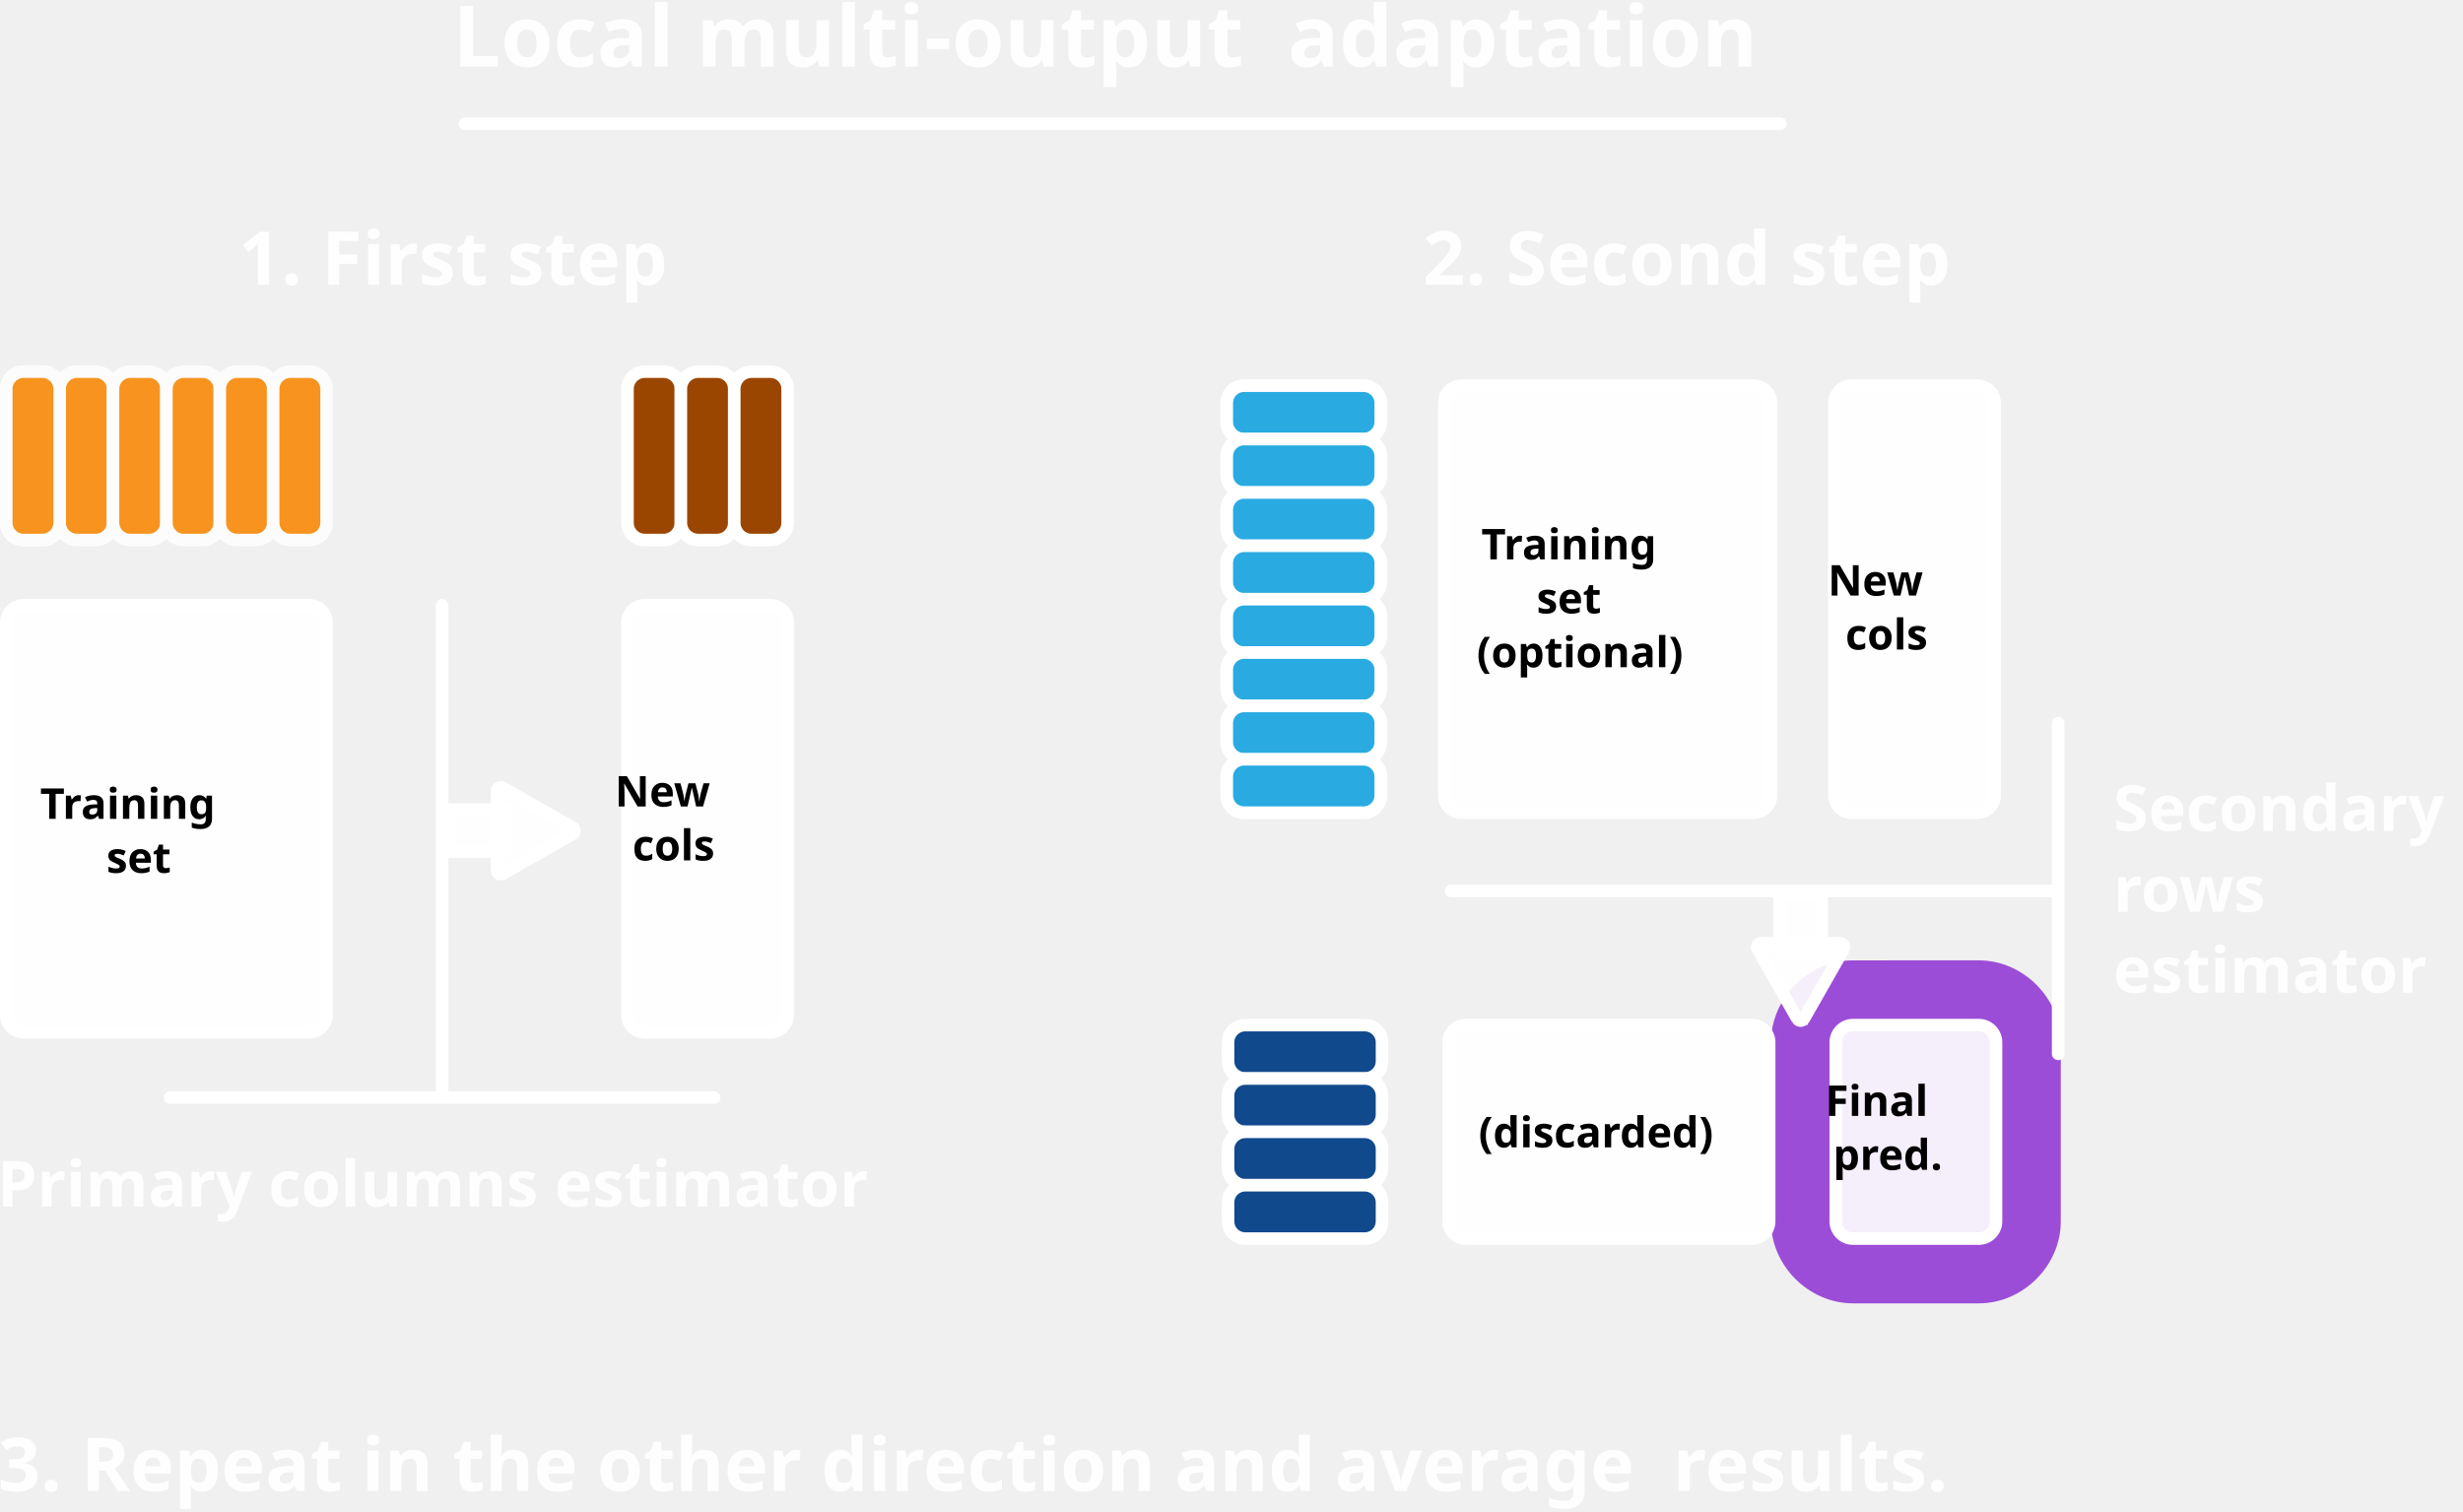
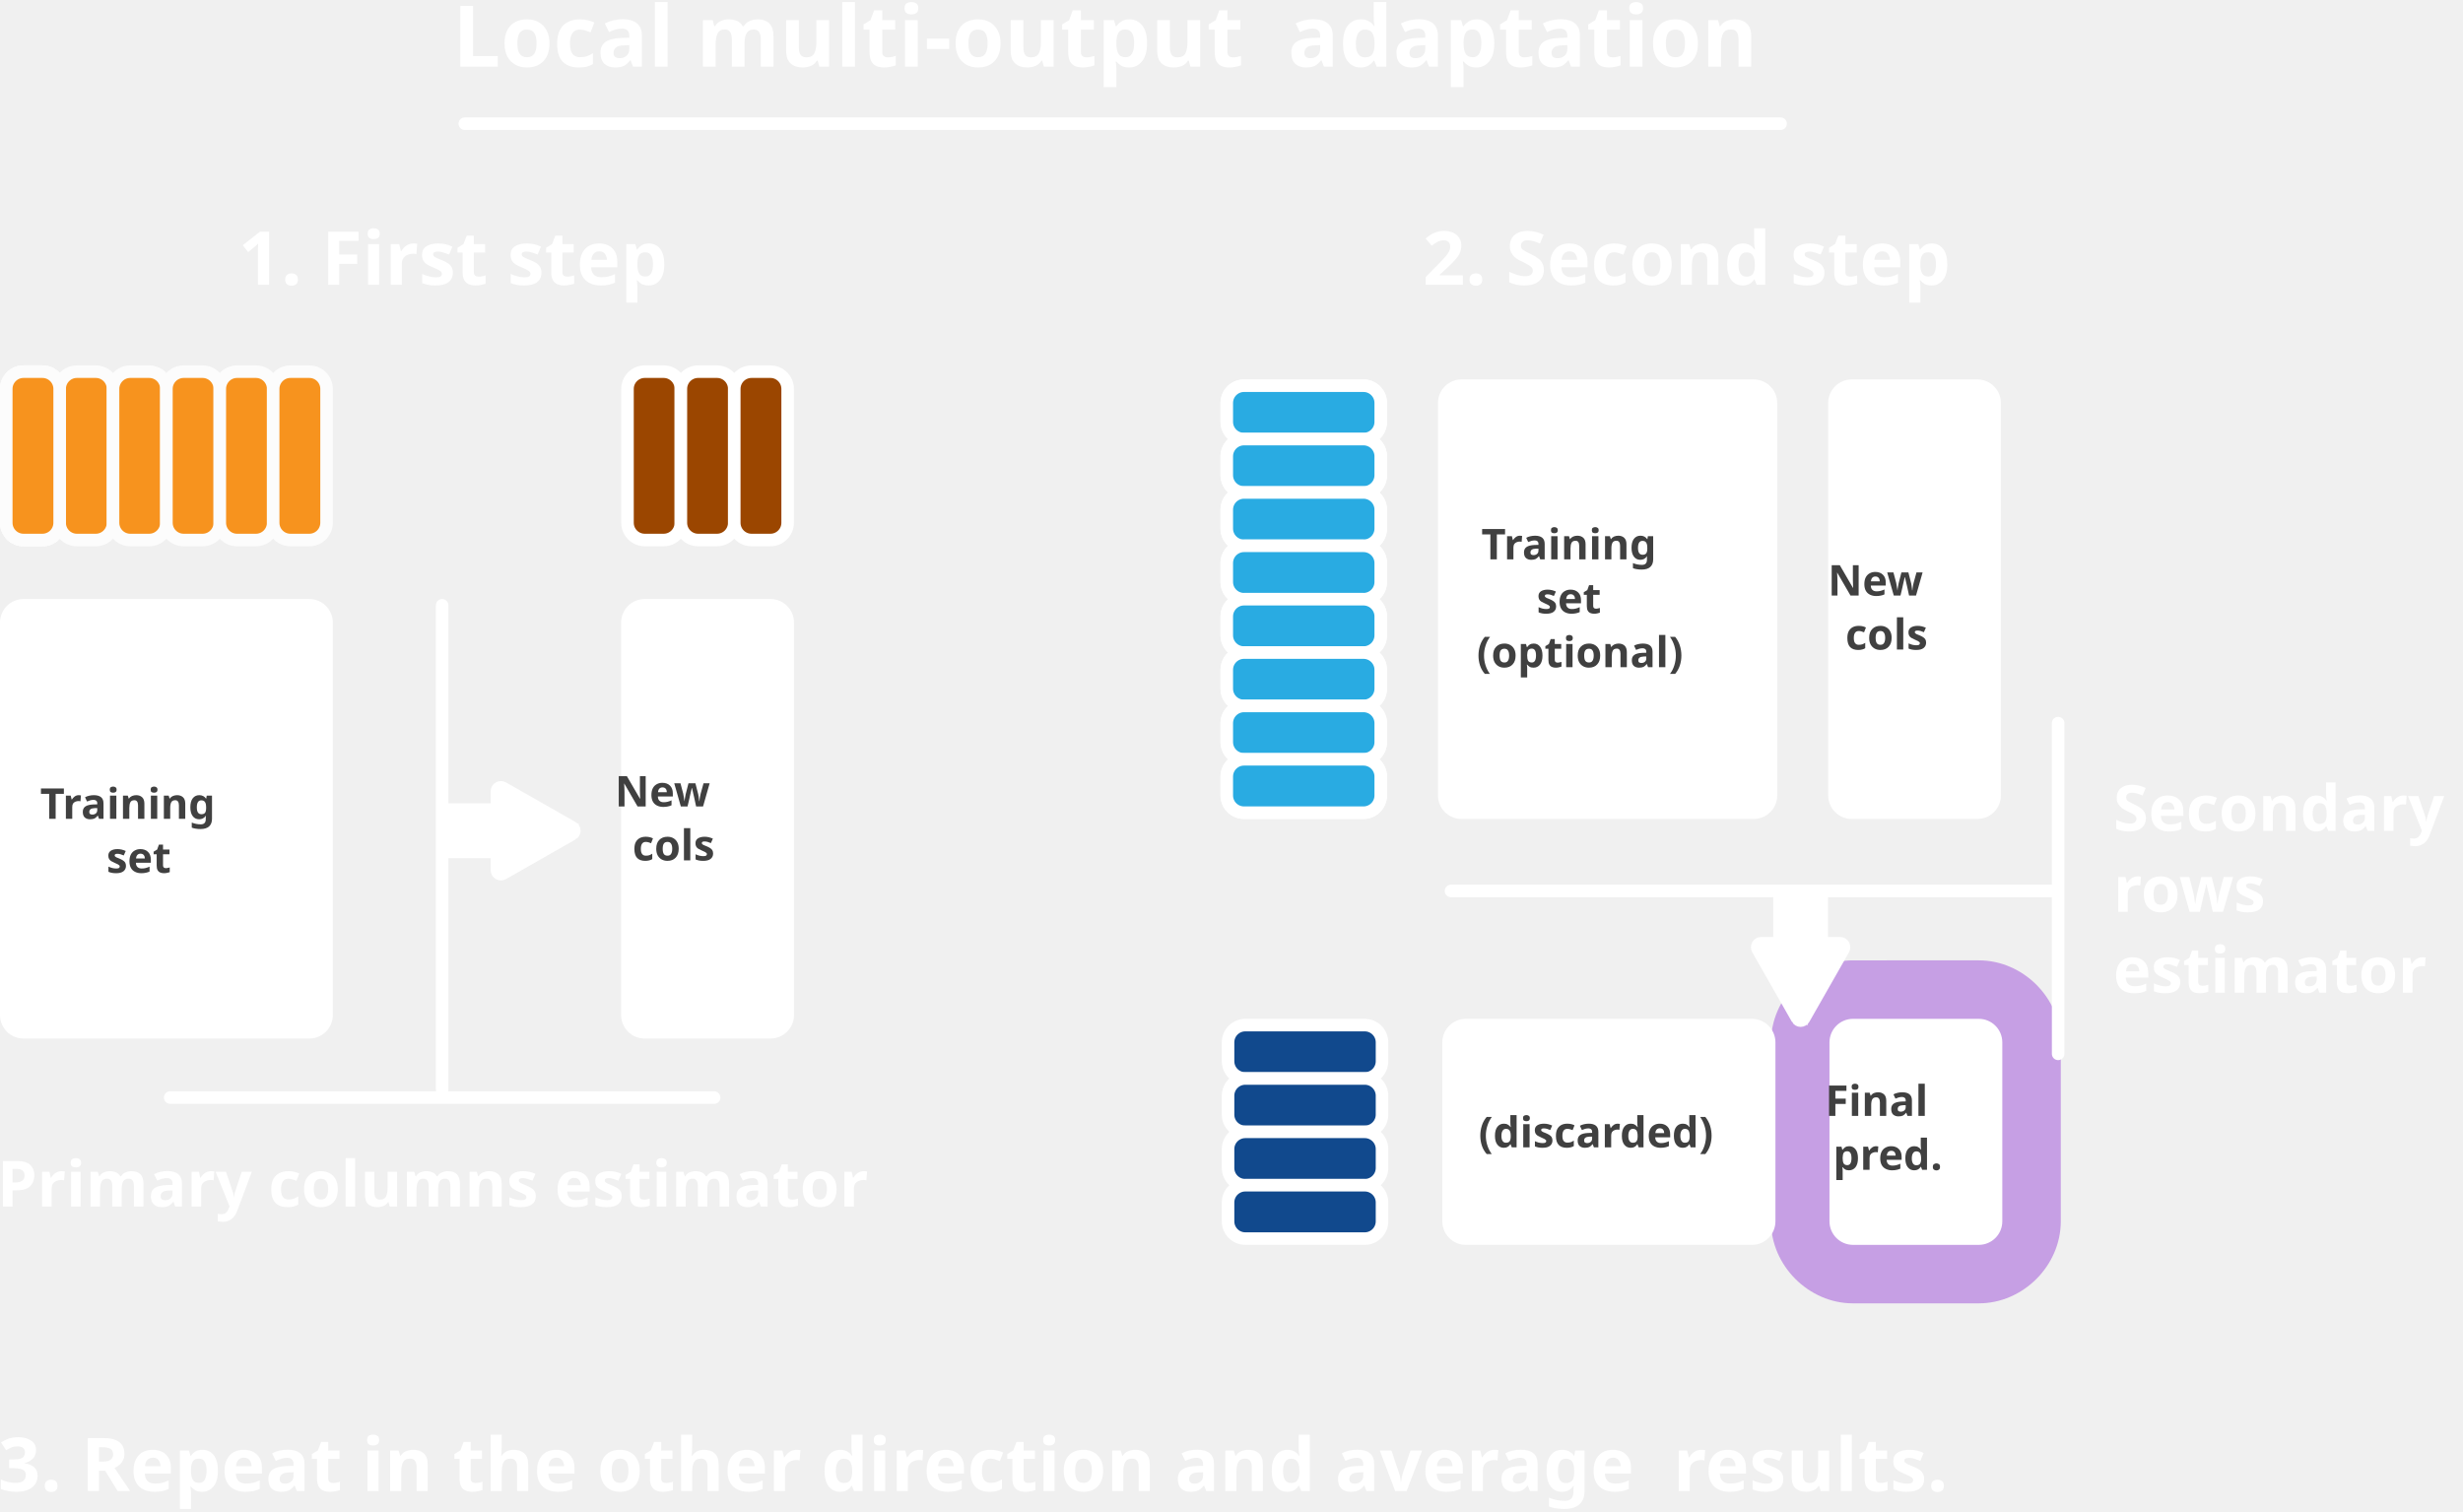
<svg xmlns="http://www.w3.org/2000/svg" xmlns:xlink="http://www.w3.org/1999/xlink" width="327.136mm" height="200.78mm" viewBox="0 0 327.136 200.78" version="1.1" id="svg316">
  <defs id="defs313">
+     <linearGradient id="linearGradient212794" gradientTransform="matrix(0.2441906,0,0,0.3693377,-2122.396,-876.4828)">
+       <stop style="stop-color:#404040;stop-opacity:1;" offset="0" id="stop212792" />
+     </linearGradient>
    <linearGradient id="linearGradient21316" gradientTransform="matrix(0.8408877,0,0,0.8408877,87.69227,-30.56254)">
      <stop style="stop-color:#9c4dd7;stop-opacity:1;" offset="0" id="stop21314" />
    </linearGradient>
-     <linearGradient id="linearGradient16001" gradientTransform="matrix(0.2645833,0,0,0.2645833,-672.4882,-1395.713)">
+     <linearGradient id="linearGradient16001" gradientTransform="matrix(1.4193343e-5,0,0,1.4193343e-5,1628.567,-1718.257)">
      <stop style="stop-color:#000203;stop-opacity:1;" offset="0" id="stop15999" />
    </linearGradient>
-     <linearGradient id="linearGradient3021" gradientTransform="matrix(1.833282,0,0,1,-12807.377,-8206.941)">
+     <linearGradient id="linearGradient3021" gradientTransform="matrix(1.833282,0,0,1,-12683.017,-8799.793)">
      <stop style="stop-color:#9b4600;stop-opacity:1;" offset="0" id="stop3019" />
    </linearGradient>
-     <linearGradient id="linearGradient3015" gradientTransform="translate(18159.481,-660.3327)">
+     <linearGradient id="linearGradient3015" gradientTransform="matrix(0.5908935,0,0,0.5910974,10009.501,1003.753)">
      <stop style="stop-color:#11498d;stop-opacity:1;" offset="0" id="stop3013" />
    </linearGradient>
-     <linearGradient id="linearGradient1617" gradientTransform="matrix(0,-0.00729948,0.02380688,0,4774.758,-1458.172)">
-       <stop style="stop-color:#ffffff;stop-opacity:0.9;" offset="0" id="stop1615" />
+     <linearGradient id="linearGradient1617" gradientTransform="matrix(0,-1.4437288e-4,3.6755416e-7,0,581.9927,90.18067)">
+       <stop style="stop-color:#ffffff;stop-opacity:1;" offset="0" id="stop1615" />
    </linearGradient>
-     <linearGradient id="linearGradient1356" gradientTransform="matrix(0.5312656,0,0,0.5130028,4548.925,1383.328)">
-       <stop style="stop-color:#848687;stop-opacity:1;" offset="0" id="stop1354" />
+     <linearGradient id="linearGradient1356" gradientTransform="matrix(2.3811189e-5,0,0,0.0519032,-53.51042,1015.499)">
+       <stop style="stop-color:#7e8081;stop-opacity:1;" offset="0" id="stop1354" />
    </linearGradient>
-     <linearGradient id="linearGradient1180" gradientTransform="translate(13.15613,-18.98831)">
+     <linearGradient id="linearGradient1180" gradientTransform="matrix(0.7688286,0,0,0.7686967,403.4859,729.2734)">
      <stop style="stop-color:#f7931e;stop-opacity:1;" offset="0" id="stop1178" />
    </linearGradient>
-     <linearGradient id="linearGradient932" gradientTransform="translate(53.30974,469.3827)">
+     <linearGradient id="linearGradient932" gradientTransform="matrix(1.558261e-4,0,0,1.5590635e-4,-870.4215,599.5701)">
      <stop style="stop-color:#29abe2;stop-opacity:1;" offset="0" id="stop930" />
    </linearGradient>
    <linearGradient xlink:href="#linearGradient1180" id="linearGradient161202" gradientUnits="userSpaceOnUse" gradientTransform="matrix(0.658021,0,0,1,-216.4547,-597.9555)" />
    <linearGradient xlink:href="#linearGradient1180" id="linearGradient161204" gradientUnits="userSpaceOnUse" gradientTransform="matrix(0.658021,0,0,1,-216.4547,-597.9555)" />
    <linearGradient xlink:href="#linearGradient1180" id="linearGradient161255" gradientUnits="userSpaceOnUse" gradientTransform="matrix(0.658021,0,0,1,-216.4547,-597.9555)" />
    <linearGradient xlink:href="#linearGradient1180" id="linearGradient161259" gradientUnits="userSpaceOnUse" gradientTransform="matrix(0.658021,0,0,1,-216.4547,-605.0457)" />
    <linearGradient xlink:href="#linearGradient1180" id="linearGradient161263" gradientUnits="userSpaceOnUse" gradientTransform="matrix(0.658021,0,0,1,-216.4547,-612.1359)" />
    <linearGradient xlink:href="#linearGradient1180" id="linearGradient161267" gradientUnits="userSpaceOnUse" gradientTransform="matrix(0.658021,0,0,1,-216.4547,-619.2261)" />
    <linearGradient xlink:href="#linearGradient1180" id="linearGradient161271" gradientUnits="userSpaceOnUse" gradientTransform="matrix(0.658021,0,0,1,-216.4547,-626.3164)" />
    <linearGradient xlink:href="#linearGradient1180" id="linearGradient161275" gradientUnits="userSpaceOnUse" gradientTransform="matrix(0.658021,0,0,1,-216.4547,-633.4066)" />
  </defs>
  <g id="layer1" transform="translate(-658.7134,259.7353)">
-     <path id="path161014" style="font-variation-settings:normal;fill:url(#linearGradient21316);fill-opacity:1;stroke:none;stroke-width:1.665;stroke-linecap:butt;stroke-linejoin:miter;stroke-miterlimit:10;stroke-dasharray:none;stroke-dashoffset:0;stroke-opacity:1;paint-order:markers fill stroke;stop-color:#000000" d="m 200.744,-65.357 c -5.891,0 -10.893,5.012 -10.893,10.895 V -30.688 c 0,5.882 5.002,10.895 10.893,10.895 h 16.705 c 5.891,0 10.893,-5.012 10.893,-10.895 v -23.775 c 0,-5.882 -5.002,-10.895 -10.893,-10.895 z" transform="translate(704.0859,-66.79951)" />
+     <path id="path161014" style="font-variation-settings:normal;opacity:0.5;fill:url(#linearGradient21316);fill-opacity:1;stroke:none;stroke-width:1.665;stroke-linecap:butt;stroke-linejoin:miter;stroke-miterlimit:10;stroke-dasharray:none;stroke-dashoffset:0;stroke-opacity:1;paint-order:markers fill stroke;stop-color:#000000" d="m 200.744,-65.357 c -5.891,0 -10.893,5.012 -10.893,10.895 V -30.688 c 0,5.882 5.002,10.895 10.893,10.895 h 16.705 c 5.891,0 10.893,-5.012 10.893,-10.895 v -23.775 c 0,-5.882 -5.002,-10.895 -10.893,-10.895 z" transform="translate(704.0859,-66.79951)" />
    <rect style="font-variation-settings:normal;vector-effect:none;fill:url(#linearGradient161204);fill-opacity:1;stroke:#fcfcfc;stroke-width:1.665;stroke-linecap:butt;stroke-linejoin:miter;stroke-miterlimit:10;stroke-dasharray:none;stroke-dashoffset:0;stroke-opacity:1;-inkscape-stroke:none;paint-order:markers fill stroke;image-rendering:auto;stop-color:#000000" id="rect161016" width="22.363" height="7.09" x="-210.361" y="-666.636" ry="2.292" transform="rotate(90)" class="rect" rx="2.292" />
    <rect style="font-variation-settings:normal;fill:url(#linearGradient1617);fill-opacity:1;stroke:#ffffff;stroke-width:1.665;stroke-linecap:butt;stroke-linejoin:miter;stroke-miterlimit:10;stroke-dasharray:none;stroke-dashoffset:0;stroke-opacity:1;paint-order:markers fill stroke;stop-color:#000000" id="rect161018" width="42.541" height="56.722" x="659.546" y="-179.324" ry="2.292" rx="2.292" />
    <rect style="font-variation-settings:normal;vector-effect:none;fill:url(#linearGradient161255);fill-opacity:1;stroke:#fcfcfc;stroke-width:1.665;stroke-linecap:butt;stroke-linejoin:miter;stroke-miterlimit:10;stroke-dasharray:none;stroke-dashoffset:0;stroke-opacity:1;-inkscape-stroke:none;paint-order:markers fill stroke;image-rendering:auto;stop-color:#000000" id="use161020" width="22.363" height="7.09" x="-210.361" y="-666.636" ry="2.292" transform="rotate(90)" class="rect" rx="2.292" />
    <rect style="font-variation-settings:normal;vector-effect:none;fill:url(#linearGradient161259);fill-opacity:1;stroke:#fcfcfc;stroke-width:1.665;stroke-linecap:butt;stroke-linejoin:miter;stroke-miterlimit:10;stroke-dasharray:none;stroke-dashoffset:0;stroke-opacity:1;-inkscape-stroke:none;paint-order:markers fill stroke;image-rendering:auto;stop-color:#000000" id="use161022" width="22.363" height="7.09" x="-210.361" y="-673.726" ry="2.292" transform="rotate(90)" class="rect" rx="2.292" />
    <rect style="font-variation-settings:normal;vector-effect:none;fill:url(#linearGradient161263);fill-opacity:1;stroke:#fcfcfc;stroke-width:1.665;stroke-linecap:butt;stroke-linejoin:miter;stroke-miterlimit:10;stroke-dasharray:none;stroke-dashoffset:0;stroke-opacity:1;-inkscape-stroke:none;paint-order:markers fill stroke;image-rendering:auto;stop-color:#000000" id="use161024" width="22.363" height="7.09" x="-210.361" y="-680.817" ry="2.292" transform="rotate(90)" class="rect" rx="2.292" />
    <rect style="font-variation-settings:normal;vector-effect:none;fill:url(#linearGradient161267);fill-opacity:1;stroke:#fcfcfc;stroke-width:1.665;stroke-linecap:butt;stroke-linejoin:miter;stroke-miterlimit:10;stroke-dasharray:none;stroke-dashoffset:0;stroke-opacity:1;-inkscape-stroke:none;paint-order:markers fill stroke;image-rendering:auto;stop-color:#000000" id="use161026" width="22.363" height="7.09" x="-210.361" y="-687.907" ry="2.292" transform="rotate(90)" class="rect" rx="2.292" />
    <rect style="font-variation-settings:normal;vector-effect:none;fill:url(#linearGradient161271);fill-opacity:1;stroke:#fcfcfc;stroke-width:1.665;stroke-linecap:butt;stroke-linejoin:miter;stroke-miterlimit:10;stroke-dasharray:none;stroke-dashoffset:0;stroke-opacity:1;-inkscape-stroke:none;paint-order:markers fill stroke;image-rendering:auto;stop-color:#000000" id="use161028" width="22.363" height="7.09" x="-210.361" y="-694.997" ry="2.292" transform="rotate(90)" class="rect" rx="2.292" />
    <rect style="font-variation-settings:normal;vector-effect:none;fill:url(#linearGradient161275);fill-opacity:1;stroke:#fcfcfc;stroke-width:1.665;stroke-linecap:butt;stroke-linejoin:miter;stroke-miterlimit:10;stroke-dasharray:none;stroke-dashoffset:0;stroke-opacity:1;-inkscape-stroke:none;paint-order:markers fill stroke;image-rendering:auto;stop-color:#000000" id="use161030" width="22.363" height="7.09" x="-210.361" y="-702.087" ry="2.292" transform="rotate(90)" class="rect" rx="2.292" />
    <rect style="font-variation-settings:normal;vector-effect:none;fill:url(#linearGradient161202);fill-opacity:1;stroke:#fcfcfc;stroke-width:1.665;stroke-linecap:butt;stroke-linejoin:miter;stroke-miterlimit:10;stroke-dasharray:none;stroke-dashoffset:0;stroke-opacity:1;-inkscape-stroke:none;paint-order:markers fill stroke;image-rendering:auto;stop-color:#000000" id="rect161032" width="22.363" height="7.09" x="-210.361" y="-666.636" ry="2.292" transform="rotate(90)" class="rect" rx="2.292" />
    <rect style="font-variation-settings:normal;fill:url(#linearGradient3015);fill-opacity:1;stroke:#ffffff;stroke-width:1.665;stroke-linecap:butt;stroke-linejoin:miter;stroke-miterlimit:10;stroke-dasharray:none;stroke-dashoffset:0;stroke-opacity:1;paint-order:markers fill stroke;stop-color:#000000" id="rect161046" width="20.448" height="7.09" x="821.824" y="-123.555" ry="2.292" rx="2.292" />
    <rect style="font-variation-settings:normal;fill:url(#linearGradient3015);fill-opacity:1;stroke:#ffffff;stroke-width:1.665;stroke-linecap:butt;stroke-linejoin:miter;stroke-miterlimit:10;stroke-dasharray:none;stroke-dashoffset:0;stroke-opacity:1;paint-order:markers fill stroke;stop-color:#000000" id="rect161048" width="20.448" height="7.09" x="821.824" y="-116.465" ry="2.292" rx="2.292" />
    <rect style="font-variation-settings:normal;fill:url(#linearGradient3015);fill-opacity:1;stroke:#ffffff;stroke-width:1.665;stroke-linecap:butt;stroke-linejoin:miter;stroke-miterlimit:10;stroke-dasharray:none;stroke-dashoffset:0;stroke-opacity:1;paint-order:markers fill stroke;stop-color:#000000" id="rect161050" width="20.448" height="7.09" x="821.824" y="-109.375" ry="2.292" rx="2.292" />
    <rect style="font-variation-settings:normal;vector-effect:none;fill:url(#linearGradient3021);fill-opacity:1;stroke:#ffffff;stroke-width:1.665;stroke-linecap:butt;stroke-linejoin:miter;stroke-miterlimit:10;stroke-dasharray:none;stroke-dashoffset:0;stroke-opacity:1;-inkscape-stroke:none;paint-order:markers fill stroke;image-rendering:auto;stop-color:#000000" id="rect161052" width="22.363" height="7.09" x="-210.361" y="-749.148" ry="2.292" transform="rotate(90)" class="rect" rx="2.292" />
    <rect style="font-variation-settings:normal;vector-effect:none;fill:url(#linearGradient3021);fill-opacity:1;stroke:#ffffff;stroke-width:1.665;stroke-linecap:butt;stroke-linejoin:miter;stroke-miterlimit:10;stroke-dasharray:none;stroke-dashoffset:0;stroke-opacity:1;-inkscape-stroke:none;paint-order:markers fill stroke;image-rendering:auto;stop-color:#000000" id="rect161054" width="22.363" height="7.09" x="-210.361" y="-756.238" ry="2.292" transform="rotate(90)" class="rect" rx="2.292" />
    <rect style="font-variation-settings:normal;vector-effect:none;fill:url(#linearGradient3021);fill-opacity:1;stroke:#ffffff;stroke-width:1.665;stroke-linecap:butt;stroke-linejoin:miter;stroke-miterlimit:10;stroke-dasharray:none;stroke-dashoffset:0;stroke-opacity:1;-inkscape-stroke:none;paint-order:markers fill stroke;image-rendering:auto;stop-color:#000000" id="rect161056" width="22.363" height="7.09" x="-210.361" y="-763.328" ry="2.292" transform="rotate(90)" class="rect" rx="2.292" />
    <rect style="font-variation-settings:normal;fill:url(#linearGradient1617);fill-opacity:1;stroke:#ffffff;stroke-width:1.665;stroke-linecap:butt;stroke-linejoin:miter;stroke-miterlimit:10;stroke-dasharray:none;stroke-dashoffset:0;stroke-opacity:1;paint-order:markers fill stroke;stop-color:#000000" id="rect161058" width="21.293" height="56.722" x="742.046" y="-179.324" ry="2.292" rx="2.292" />
    <rect style="font-variation-settings:normal;fill:url(#linearGradient1617);fill-opacity:1;stroke:#ffffff;stroke-width:1.665;stroke-linecap:butt;stroke-linejoin:miter;stroke-miterlimit:10;stroke-dasharray:none;stroke-dashoffset:0;stroke-opacity:1;paint-order:markers fill stroke;stop-color:#000000" id="rect161060" width="42.577" height="28.361" x="851.117" y="-123.555" ry="2.292" rx="2.292" />
    <rect style="font-variation-settings:normal;fill:url(#linearGradient1617);fill-opacity:1;stroke:#ffffff;stroke-width:1.665;stroke-linecap:butt;stroke-linejoin:miter;stroke-miterlimit:10;stroke-dasharray:none;stroke-dashoffset:0;stroke-opacity:1;paint-order:markers fill stroke;stop-color:#000000" id="rect161062" width="21.289" height="28.361" x="902.538" y="-123.555" ry="2.292" rx="2.292" />
    <rect style="font-variation-settings:normal;fill:url(#linearGradient3015);fill-opacity:1;stroke:#ffffff;stroke-width:1.665;stroke-linecap:butt;stroke-linejoin:miter;stroke-miterlimit:10;stroke-dasharray:none;stroke-dashoffset:0;stroke-opacity:1;paint-order:markers fill stroke;stop-color:#000000" id="rect161064" width="20.448" height="7.09" x="821.824" y="-102.285" ry="2.292" rx="2.292" />
    <path style="font-variation-settings:normal;opacity:1;vector-effect:none;fill:url(#linearGradient1617);fill-opacity:1;stroke:#ffffff;stroke-width:1.665;stroke-linecap:round;stroke-linejoin:miter;stroke-miterlimit:10;stroke-dasharray:none;stroke-dashoffset:0;stroke-opacity:1;-inkscape-stroke:none;paint-order:markers fill stroke;stop-color:#000000;stop-opacity:1" d="m 717.44,-179.324 3e-5,64.356" id="path161066" />
    <text xml:space="preserve" style="font-style:normal;font-weight:normal;font-size:8.467px;line-height:1.25;font-family:sans-serif;fill:url(#linearGradient1617);fill-opacity:1;stroke:none;stroke-width:0.265" x="658.334" y="-99.449" id="text161070">
      <tspan id="tspan161068" style="font-style:normal;font-variant:normal;font-weight:600;font-stretch:normal;font-size:8.467px;font-family:Poppins;-inkscape-font-specification:'Poppins Semi-Bold';fill:url(#linearGradient1617);stroke-width:0.265" x="658.334" y="-99.449">Primary columns estimator</tspan>
    </text>
    <path style="font-variation-settings:normal;opacity:1;vector-effect:none;fill:url(#linearGradient1617);fill-opacity:1;stroke:#ffffff;stroke-width:1.665;stroke-linecap:round;stroke-linejoin:miter;stroke-miterlimit:10;stroke-dasharray:none;stroke-dashoffset:0;stroke-opacity:1;-inkscape-stroke:none;paint-order:markers fill stroke;stop-color:#000000;stop-opacity:1" d="m 931.243,-141.378 -79.809,3e-5" id="path161072" />
    <g id="g161078" transform="matrix(0,0.6781064,-0.6694861,0,794.9146,-388.249)" style="fill:url(#linearGradient1617);stroke:#ffffff;stroke-width:1.484;stroke-opacity:1">
      <rect style="font-variation-settings:normal;opacity:1;vector-effect:none;fill:url(#linearGradient1617);fill-opacity:1;stroke:#ffffff;stroke-width:2.471;stroke-linecap:butt;stroke-linejoin:miter;stroke-miterlimit:10;stroke-dasharray:none;stroke-dashoffset:0;stroke-opacity:1;-inkscape-stroke:none;paint-order:markers fill stroke;stop-color:#000000;stop-opacity:1" id="rect161074" width="11.447" height="8.4" x="364.812" y="-157.987" rx="0" ry="0" />
      <path style="font-variation-settings:normal;opacity:1;vector-effect:none;fill:url(#linearGradient1617);fill-opacity:1;stroke:#ffffff;stroke-width:2.471;stroke-linecap:butt;stroke-linejoin:miter;stroke-miterlimit:10;stroke-dasharray:none;stroke-dashoffset:0;stroke-opacity:1;-inkscape-stroke:none;paint-order:markers fill stroke;stop-color:#000000;stop-opacity:1" id="path161076" d="m 388.22,-172.25 -5.66,3.268 -7.952,4.591 a 0.764,0.764 30 0 1 -1.146,-0.661 l 0,-6.536 v -9.182 a 0.764,0.764 150 0 1 1.146,-0.661 l 5.66,3.268 7.952,4.591 a 0.764,0.764 90 0 1 0,1.323 z" transform="translate(0.858851,19.12393)" />
    </g>
    <rect style="font-variation-settings:normal;fill:url(#linearGradient1617);fill-opacity:1;stroke:#ffffff;stroke-width:1.665;stroke-linecap:butt;stroke-linejoin:miter;stroke-miterlimit:10;stroke-dasharray:none;stroke-dashoffset:0;stroke-opacity:1;paint-order:markers fill stroke;stop-color:#000000" id="rect161080" width="43.392" height="56.722" x="850.539" y="-208.496" ry="2.292" rx="2.292" />
    <rect style="font-variation-settings:normal;fill:url(#linearGradient1617);fill-opacity:1;stroke:#ffffff;stroke-width:1.665;stroke-linecap:butt;stroke-linejoin:miter;stroke-miterlimit:10;stroke-dasharray:none;stroke-dashoffset:0;stroke-opacity:1;paint-order:markers fill stroke;stop-color:#000000" id="rect161082" width="21.271" height="56.722" x="902.368" y="-208.496" ry="2.292" rx="2.292" />
    <rect style="font-variation-settings:normal;fill:#29abe2;fill-opacity:1;stroke:#ffffff;stroke-width:1.665;stroke-linecap:butt;stroke-linejoin:miter;stroke-miterlimit:10;stroke-dasharray:none;stroke-dashoffset:0;stroke-opacity:1;paint-order:markers fill stroke;stop-color:#000000" id="rect161084" width="20.448" height="7.09" x="821.654" y="-208.495" ry="2.292" rx="2.292" />
    <rect style="font-variation-settings:normal;fill:#29abe2;fill-opacity:1;stroke:#ffffff;stroke-width:1.665;stroke-linecap:butt;stroke-linejoin:miter;stroke-miterlimit:10;stroke-dasharray:none;stroke-dashoffset:0;stroke-opacity:1;paint-order:markers fill stroke;stop-color:#000000" id="use161086" width="20.448" height="7.09" x="821.654" y="-201.405" ry="2.292" rx="2.292" />
    <rect style="font-variation-settings:normal;fill:#29abe2;fill-opacity:1;stroke:#ffffff;stroke-width:1.665;stroke-linecap:butt;stroke-linejoin:miter;stroke-miterlimit:10;stroke-dasharray:none;stroke-dashoffset:0;stroke-opacity:1;paint-order:markers fill stroke;stop-color:#000000" id="use161088" width="20.448" height="7.09" x="821.654" y="-194.315" ry="2.292" rx="2.292" />
    <rect style="font-variation-settings:normal;fill:#29abe2;fill-opacity:1;stroke:#ffffff;stroke-width:1.665;stroke-linecap:butt;stroke-linejoin:miter;stroke-miterlimit:10;stroke-dasharray:none;stroke-dashoffset:0;stroke-opacity:1;paint-order:markers fill stroke;stop-color:#000000" id="use161090" width="20.448" height="7.09" x="821.654" y="-187.225" ry="2.292" rx="2.292" />
    <rect style="font-variation-settings:normal;fill:#29abe2;fill-opacity:1;stroke:#ffffff;stroke-width:1.665;stroke-linecap:butt;stroke-linejoin:miter;stroke-miterlimit:10;stroke-dasharray:none;stroke-dashoffset:0;stroke-opacity:1;paint-order:markers fill stroke;stop-color:#000000" id="use161092" width="20.448" height="7.09" x="821.654" y="-180.135" ry="2.292" rx="2.292" />
    <rect style="font-variation-settings:normal;fill:#29abe2;fill-opacity:1;stroke:#ffffff;stroke-width:1.665;stroke-linecap:butt;stroke-linejoin:miter;stroke-miterlimit:10;stroke-dasharray:none;stroke-dashoffset:0;stroke-opacity:1;paint-order:markers fill stroke;stop-color:#000000" id="use161094" width="20.448" height="7.09" x="821.654" y="-173.044" ry="2.292" rx="2.292" />
    <rect style="font-variation-settings:normal;fill:#29abe2;fill-opacity:1;stroke:#ffffff;stroke-width:1.665;stroke-linecap:butt;stroke-linejoin:miter;stroke-miterlimit:10;stroke-dasharray:none;stroke-dashoffset:0;stroke-opacity:1;paint-order:markers fill stroke;stop-color:#000000" id="use161096" width="20.448" height="7.09" x="821.654" y="-165.954" ry="2.292" rx="2.292" />
    <rect style="font-variation-settings:normal;fill:#29abe2;fill-opacity:1;stroke:#ffffff;stroke-width:1.665;stroke-linecap:butt;stroke-linejoin:miter;stroke-miterlimit:10;stroke-dasharray:none;stroke-dashoffset:0;stroke-opacity:1;paint-order:markers fill stroke;stop-color:#000000" id="use161098" width="20.448" height="7.09" x="821.654" y="-158.864" ry="2.292" rx="2.292" />
    <rect style="font-variation-settings:normal;fill:#29abe2;fill-opacity:1;stroke:#ffffff;stroke-width:1.665;stroke-linecap:butt;stroke-linejoin:miter;stroke-miterlimit:10;stroke-dasharray:none;stroke-dashoffset:0;stroke-opacity:1;paint-order:markers fill stroke;stop-color:#000000" id="rect161100" width="20.448" height="7.09" x="821.654" y="-208.495" ry="2.292" rx="2.292" />
    <rect style="font-variation-settings:normal;fill:#29abe2;fill-opacity:1;stroke:#ffffff;stroke-width:1.665;stroke-linecap:butt;stroke-linejoin:miter;stroke-miterlimit:10;stroke-dasharray:none;stroke-dashoffset:0;stroke-opacity:1;paint-order:markers fill stroke;stop-color:#000000" id="use161102" width="20.448" height="7.09" x="821.654" y="-201.405" ry="2.292" rx="2.292" />
    <rect style="font-variation-settings:normal;fill:#29abe2;fill-opacity:1;stroke:#ffffff;stroke-width:1.665;stroke-linecap:butt;stroke-linejoin:miter;stroke-miterlimit:10;stroke-dasharray:none;stroke-dashoffset:0;stroke-opacity:1;paint-order:markers fill stroke;stop-color:#000000" id="use161104" width="20.448" height="7.09" x="821.654" y="-194.315" ry="2.292" rx="2.292" />
    <rect style="font-variation-settings:normal;fill:#29abe2;fill-opacity:1;stroke:#ffffff;stroke-width:1.665;stroke-linecap:butt;stroke-linejoin:miter;stroke-miterlimit:10;stroke-dasharray:none;stroke-dashoffset:0;stroke-opacity:1;paint-order:markers fill stroke;stop-color:#000000" id="use161106" width="20.448" height="7.09" x="821.654" y="-187.225" ry="2.292" rx="2.292" />
    <rect style="font-variation-settings:normal;fill:#29abe2;fill-opacity:1;stroke:#ffffff;stroke-width:1.665;stroke-linecap:butt;stroke-linejoin:miter;stroke-miterlimit:10;stroke-dasharray:none;stroke-dashoffset:0;stroke-opacity:1;paint-order:markers fill stroke;stop-color:#000000" id="use161108" width="20.448" height="7.09" x="821.654" y="-180.135" ry="2.292" rx="2.292" />
    <rect style="font-variation-settings:normal;fill:#29abe2;fill-opacity:1;stroke:#ffffff;stroke-width:1.665;stroke-linecap:butt;stroke-linejoin:miter;stroke-miterlimit:10;stroke-dasharray:none;stroke-dashoffset:0;stroke-opacity:1;paint-order:markers fill stroke;stop-color:#000000" id="use161110" width="20.448" height="7.09" x="821.654" y="-173.044" ry="2.292" rx="2.292" />
    <rect style="font-variation-settings:normal;fill:#29abe2;fill-opacity:1;stroke:#ffffff;stroke-width:1.665;stroke-linecap:butt;stroke-linejoin:miter;stroke-miterlimit:10;stroke-dasharray:none;stroke-dashoffset:0;stroke-opacity:1;paint-order:markers fill stroke;stop-color:#000000" id="use161112" width="20.448" height="7.09" x="821.654" y="-165.954" ry="2.292" rx="2.292" />
    <rect style="font-variation-settings:normal;fill:#29abe2;fill-opacity:1;stroke:#ffffff;stroke-width:1.665;stroke-linecap:butt;stroke-linejoin:miter;stroke-miterlimit:10;stroke-dasharray:none;stroke-dashoffset:0;stroke-opacity:1;paint-order:markers fill stroke;stop-color:#000000" id="use161114" width="20.448" height="7.09" x="821.654" y="-158.864" ry="2.292" rx="2.292" />
    <text xml:space="preserve" style="font-style:normal;font-weight:normal;font-size:8.467px;line-height:1.25;font-family:sans-serif;fill:url(#linearGradient1617);fill-opacity:1;stroke:none;stroke-width:0.265" x="939.401" y="-149.357" id="text161124">
      <tspan id="tspan161118" style="font-style:normal;font-variant:normal;font-weight:600;font-stretch:normal;font-size:8.467px;font-family:Poppins;-inkscape-font-specification:'Poppins Semi-Bold';fill:url(#linearGradient1617);stroke-width:0.265" x="939.401" y="-149.357">Secondary</tspan>
      <tspan style="font-style:normal;font-variant:normal;font-weight:600;font-stretch:normal;font-size:8.467px;font-family:Poppins;-inkscape-font-specification:'Poppins Semi-Bold';fill:url(#linearGradient1617);stroke-width:0.265" x="939.401" y="-138.611" id="tspan161120">rows</tspan>
      <tspan style="font-style:normal;font-variant:normal;font-weight:600;font-stretch:normal;font-size:8.467px;font-family:Poppins;-inkscape-font-specification:'Poppins Semi-Bold';fill:url(#linearGradient1617);stroke-width:0.265" x="939.401" y="-127.865" id="tspan161122">estimator</tspan>
    </text>
    <path style="font-variation-settings:normal;opacity:1;vector-effect:none;fill:url(#linearGradient1617);fill-opacity:1;stroke:#ffffff;stroke-width:1.665;stroke-linecap:round;stroke-linejoin:miter;stroke-miterlimit:10;stroke-dasharray:none;stroke-dashoffset:0;stroke-opacity:1;-inkscape-stroke:none;paint-order:markers fill stroke;stop-color:#000000;stop-opacity:1" d="m 932.076,-119.735 -3e-5,-43.942" id="path161126" />
-     <text xml:space="preserve" style="font-style:normal;font-weight:normal;font-size:5.644px;line-height:1.25;font-family:sans-serif;fill:#000000;fill-opacity:1;stroke:none;stroke-width:0.265" x="872.235" y="-185.426" id="text161134">
-       <tspan style="font-style:normal;font-variant:normal;font-weight:600;font-stretch:normal;font-size:5.644px;font-family:Poppins;-inkscape-font-specification:'Poppins Semi-Bold';text-align:center;text-anchor:middle;stroke-width:0.265" x="872.235" y="-185.426" id="tspan161128">Training</tspan>
-       <tspan style="font-style:normal;font-variant:normal;font-weight:600;font-stretch:normal;font-size:5.644px;font-family:Poppins;-inkscape-font-specification:'Poppins Semi-Bold';text-align:center;text-anchor:middle;stroke-width:0.265" x="872.235" y="-178.262" id="tspan161130">set</tspan>
-       <tspan style="font-style:normal;font-variant:normal;font-weight:600;font-stretch:normal;font-size:5.644px;font-family:Poppins;-inkscape-font-specification:'Poppins Semi-Bold';text-align:center;text-anchor:middle;stroke-width:0.265" x="872.235" y="-171.098" id="tspan161132">(optional)</tspan>
+     <text xml:space="preserve" style="font-style:normal;font-weight:normal;font-size:5.644px;line-height:1.25;font-family:sans-serif;fill:url(#linearGradient212794);fill-opacity:1;stroke:none;stroke-width:0.265" x="872.235" y="-185.426" id="text161134">
+       <tspan style="font-style:normal;font-variant:normal;font-weight:600;font-stretch:normal;font-size:5.644px;font-family:Poppins;-inkscape-font-specification:'Poppins Semi-Bold';text-align:center;text-anchor:middle;fill:url(#linearGradient212794);stroke-width:0.265" x="872.235" y="-185.426" id="tspan161128">Training</tspan>
+       <tspan style="font-style:normal;font-variant:normal;font-weight:600;font-stretch:normal;font-size:5.644px;font-family:Poppins;-inkscape-font-specification:'Poppins Semi-Bold';text-align:center;text-anchor:middle;fill:url(#linearGradient212794);stroke-width:0.265" x="872.235" y="-178.262" id="tspan161130">set</tspan>
+       <tspan style="font-style:normal;font-variant:normal;font-weight:600;font-stretch:normal;font-size:5.644px;font-family:Poppins;-inkscape-font-specification:'Poppins Semi-Bold';text-align:center;text-anchor:middle;fill:url(#linearGradient212794);stroke-width:0.265" x="872.235" y="-171.098" id="tspan161132">(optional)</tspan>
    </text>
-     <text xml:space="preserve" style="font-style:normal;font-weight:normal;font-size:5.644px;line-height:1.25;font-family:sans-serif;fill:#000000;fill-opacity:1;stroke:none;stroke-width:0.265" x="855.111" y="-107.323" id="text161138">
-       <tspan style="font-style:normal;font-variant:normal;font-weight:600;font-stretch:normal;font-size:5.644px;font-family:Poppins;-inkscape-font-specification:'Poppins Semi-Bold';stroke-width:0.265" x="855.111" y="-107.323" id="tspan161136">(discarded)</tspan>
+     <text xml:space="preserve" style="font-style:normal;font-weight:normal;font-size:5.644px;line-height:1.25;font-family:sans-serif;fill:url(#linearGradient212794);fill-opacity:1;stroke:none;stroke-width:0.265" x="855.111" y="-107.323" id="text161138">
+       <tspan style="font-style:normal;font-variant:normal;font-weight:600;font-stretch:normal;font-size:5.644px;font-family:Poppins;-inkscape-font-specification:'Poppins Semi-Bold';fill:url(#linearGradient212794);stroke-width:0.265" x="855.111" y="-107.323" id="tspan161136">(discarded)</tspan>
    </text>
-     <text xml:space="preserve" style="font-style:normal;font-weight:normal;font-size:5.644px;line-height:1.25;font-family:sans-serif;fill:#000000;fill-opacity:1;stroke:none;stroke-width:0.265" x="751.852" y="-152.598" id="text161144">
-       <tspan style="font-style:normal;font-variant:normal;font-weight:600;font-stretch:normal;font-size:5.644px;font-family:Poppins;-inkscape-font-specification:'Poppins Semi-Bold';text-align:center;text-anchor:middle;stroke-width:0.265" x="751.852" y="-152.598" id="tspan161140">New</tspan>
-       <tspan style="font-style:normal;font-variant:normal;font-weight:600;font-stretch:normal;font-size:5.644px;font-family:Poppins;-inkscape-font-specification:'Poppins Semi-Bold';text-align:center;text-anchor:middle;stroke-width:0.265" x="751.852" y="-145.434" id="tspan161142">cols</tspan>
+     <text xml:space="preserve" style="font-style:normal;font-weight:normal;font-size:5.644px;line-height:1.25;font-family:sans-serif;fill:url(#linearGradient212794);fill-opacity:1;stroke:none;stroke-width:0.265" x="751.852" y="-152.598" id="text161144">
+       <tspan style="font-style:normal;font-variant:normal;font-weight:600;font-stretch:normal;font-size:5.644px;font-family:Poppins;-inkscape-font-specification:'Poppins Semi-Bold';text-align:center;text-anchor:middle;fill:url(#linearGradient212794);stroke-width:0.265" x="751.852" y="-152.598" id="tspan161140">New</tspan>
+       <tspan style="font-style:normal;font-variant:normal;font-weight:600;font-stretch:normal;font-size:5.644px;font-family:Poppins;-inkscape-font-specification:'Poppins Semi-Bold';text-align:center;text-anchor:middle;fill:url(#linearGradient212794);stroke-width:0.265" x="751.852" y="-145.434" id="tspan161142">cols</tspan>
    </text>
    <path style="font-variation-settings:normal;opacity:1;vector-effect:none;fill:url(#linearGradient1617);fill-opacity:1;stroke:#ffffff;stroke-width:1.665;stroke-linecap:round;stroke-linejoin:miter;stroke-miterlimit:10;stroke-dasharray:none;stroke-dashoffset:0;stroke-opacity:1;-inkscape-stroke:none;paint-order:markers fill stroke;stop-color:#000000;stop-opacity:1" d="m 753.565,-113.928 -72.25,3e-5" id="path161146" />
    <rect style="font-variation-settings:normal;vector-effect:none;fill:url(#linearGradient1617);fill-opacity:1;stroke:#ffffff;stroke-width:1.665;stroke-linecap:butt;stroke-linejoin:miter;stroke-miterlimit:10;stroke-dasharray:none;stroke-dashoffset:0;stroke-opacity:1;-inkscape-stroke:none;paint-order:markers fill stroke;stop-color:#000000" id="rect161148" width="7.762" height="5.623" x="718.278" y="-152.187" rx="0" ry="0" />
    <path style="font-variation-settings:normal;vector-effect:none;fill:url(#linearGradient1617);fill-opacity:1;stroke:#ffffff;stroke-width:2.471;stroke-linecap:butt;stroke-linejoin:miter;stroke-miterlimit:10;stroke-dasharray:none;stroke-dashoffset:0;stroke-opacity:1;-inkscape-stroke:none;paint-order:markers fill stroke;stop-color:#000000" id="path161150" d="m 388.22,-172.25 -5.66,3.268 -7.952,4.591 a 0.764,0.764 30 0 1 -1.146,-0.661 l 0,-6.536 v -9.182 a 0.764,0.764 150 0 1 1.146,-0.661 l 5.66,3.268 7.952,4.591 a 0.764,0.764 90 0 1 0,1.323 z" transform="matrix(0.6781064,0,0,0.6694861,471.4791,-33.61377)" />
-     <text xml:space="preserve" style="font-style:normal;font-weight:normal;font-size:5.644px;line-height:1.25;font-family:sans-serif;fill:#000000;fill-opacity:1;stroke:none;stroke-width:0.265" x="680.817" y="-150.963" id="text161158">
-       <tspan style="font-style:normal;font-variant:normal;font-weight:600;font-stretch:normal;font-size:5.644px;font-family:Poppins;-inkscape-font-specification:'Poppins Semi-Bold';text-align:center;text-anchor:middle;stroke-width:0.265" x="680.817" y="-150.963" id="tspan161154">Training</tspan>
-       <tspan style="font-style:normal;font-variant:normal;font-weight:600;font-stretch:normal;font-size:5.644px;font-family:Poppins;-inkscape-font-specification:'Poppins Semi-Bold';text-align:center;text-anchor:middle;stroke-width:0.265" x="680.817" y="-143.799" id="tspan161156">set</tspan>
+     <text xml:space="preserve" style="font-style:normal;font-weight:normal;font-size:5.644px;line-height:1.25;font-family:sans-serif;fill:url(#linearGradient212794);fill-opacity:1;stroke:none;stroke-width:0.265" x="680.817" y="-150.963" id="text161158">
+       <tspan style="font-style:normal;font-variant:normal;font-weight:600;font-stretch:normal;font-size:5.644px;font-family:Poppins;-inkscape-font-specification:'Poppins Semi-Bold';text-align:center;text-anchor:middle;fill:url(#linearGradient212794);stroke-width:0.265" x="680.817" y="-150.963" id="tspan161154">Training</tspan>
+       <tspan style="font-style:normal;font-variant:normal;font-weight:600;font-stretch:normal;font-size:5.644px;font-family:Poppins;-inkscape-font-specification:'Poppins Semi-Bold';text-align:center;text-anchor:middle;fill:url(#linearGradient212794);stroke-width:0.265" x="680.817" y="-143.799" id="tspan161156">set</tspan>
    </text>
-     <text xml:space="preserve" style="font-style:normal;font-weight:normal;font-size:5.644px;line-height:1.25;font-family:sans-serif;fill:#000000;fill-opacity:1;stroke:none;stroke-width:0.265" x="912.959" y="-180.614" id="text161164">
-       <tspan style="font-style:normal;font-variant:normal;font-weight:600;font-stretch:normal;font-size:5.644px;font-family:Poppins;-inkscape-font-specification:'Poppins Semi-Bold';text-align:center;text-anchor:middle;stroke-width:0.265" x="912.959" y="-180.614" id="tspan161160">New</tspan>
-       <tspan style="font-style:normal;font-variant:normal;font-weight:600;font-stretch:normal;font-size:5.644px;font-family:Poppins;-inkscape-font-specification:'Poppins Semi-Bold';text-align:center;text-anchor:middle;stroke-width:0.265" x="912.959" y="-173.451" id="tspan161162">cols</tspan>
+     <text xml:space="preserve" style="font-style:normal;font-weight:normal;font-size:5.644px;line-height:1.25;font-family:sans-serif;fill:url(#linearGradient212794);fill-opacity:1;stroke:none;stroke-width:0.265" x="912.959" y="-180.614" id="text161164">
+       <tspan style="font-style:normal;font-variant:normal;font-weight:600;font-stretch:normal;font-size:5.644px;font-family:Poppins;-inkscape-font-specification:'Poppins Semi-Bold';text-align:center;text-anchor:middle;fill:url(#linearGradient212794);stroke-width:0.265" x="912.959" y="-180.614" id="tspan161160">New</tspan>
+       <tspan style="font-style:normal;font-variant:normal;font-weight:600;font-stretch:normal;font-size:5.644px;font-family:Poppins;-inkscape-font-specification:'Poppins Semi-Bold';text-align:center;text-anchor:middle;fill:url(#linearGradient212794);stroke-width:0.265" x="912.959" y="-173.451" id="tspan161162">cols</tspan>
    </text>
-     <text xml:space="preserve" style="font-style:normal;font-weight:normal;font-size:5.644px;line-height:1.25;font-family:sans-serif;fill:#000000;fill-opacity:1;stroke:none;stroke-width:0.265" x="913.112" y="-111.489" id="text161170">
-       <tspan style="font-style:normal;font-variant:normal;font-weight:600;font-stretch:normal;font-size:5.644px;font-family:Poppins;-inkscape-font-specification:'Poppins Semi-Bold';text-align:center;text-anchor:middle;stroke-width:0.265" x="913.112" y="-111.489" id="tspan161166">Final</tspan>
-       <tspan style="font-style:normal;font-variant:normal;font-weight:600;font-stretch:normal;font-size:5.644px;font-family:Poppins;-inkscape-font-specification:'Poppins Semi-Bold';text-align:center;text-anchor:middle;stroke-width:0.265" x="913.112" y="-104.325" id="tspan161168">pred.</tspan>
+     <text xml:space="preserve" style="font-style:normal;font-weight:normal;font-size:5.644px;line-height:1.25;font-family:sans-serif;fill:url(#linearGradient212794);fill-opacity:1;stroke:none;stroke-width:0.265" x="913.112" y="-111.489" id="text161170">
+       <tspan style="font-style:normal;font-variant:normal;font-weight:600;font-stretch:normal;font-size:5.644px;font-family:Poppins;-inkscape-font-specification:'Poppins Semi-Bold';text-align:center;text-anchor:middle;fill:url(#linearGradient212794);stroke-width:0.265" x="913.112" y="-111.489" id="tspan161166">Final</tspan>
+       <tspan style="font-style:normal;font-variant:normal;font-weight:600;font-stretch:normal;font-size:5.644px;font-family:Poppins;-inkscape-font-specification:'Poppins Semi-Bold';text-align:center;text-anchor:middle;fill:url(#linearGradient212794);stroke-width:0.265" x="913.112" y="-104.325" id="tspan161168">pred.</tspan>
    </text>
    <text xml:space="preserve" style="font-style:normal;font-weight:normal;font-size:9.878px;line-height:1.25;font-family:sans-serif;fill:url(#linearGradient1617);fill-opacity:1;stroke:none;stroke-width:0.265" x="690.378" y="-221.905" id="text161174">
      <tspan style="font-style:normal;font-variant:normal;font-weight:600;font-stretch:normal;font-size:9.878px;font-family:Poppins;-inkscape-font-specification:'Poppins Semi-Bold';fill:url(#linearGradient1617);stroke-width:0.265" x="690.378" y="-221.905" id="tspan161172">1. First step</tspan>
    </text>
    <text xml:space="preserve" style="font-style:normal;font-weight:normal;font-size:9.878px;line-height:1.25;font-family:sans-serif;fill:url(#linearGradient1617);fill-opacity:1;stroke:none;stroke-width:0.265" x="847.689" y="-221.905" id="text161178">
      <tspan style="font-style:normal;font-variant:normal;font-weight:600;font-stretch:normal;font-size:9.878px;font-family:Poppins;-inkscape-font-specification:'Poppins Semi-Bold';fill:url(#linearGradient1617);stroke-width:0.265" x="847.689" y="-221.905" id="tspan161176">2. Second step</tspan>
    </text>
    <text xml:space="preserve" style="font-style:normal;font-weight:normal;font-size:11.289px;line-height:1.25;font-family:sans-serif;fill:url(#linearGradient1617);fill-opacity:1;stroke:none;stroke-width:0.265" x="718.833" y="-250.885" id="text161182">
      <tspan style="font-style:normal;font-variant:normal;font-weight:600;font-stretch:normal;font-size:11.289px;font-family:Poppins;-inkscape-font-specification:'Poppins Semi-Bold';fill:url(#linearGradient1617);stroke-width:0.265" x="718.833" y="-250.885" id="tspan161180">Local multi-output  adaptation</tspan>
    </text>
    <text xml:space="preserve" style="font-style:normal;font-weight:normal;font-size:9.878px;line-height:1.25;font-family:sans-serif;fill:url(#linearGradient1617);fill-opacity:1;stroke:none;stroke-width:0.265" x="658.454" y="-61.652" id="text161186">
      <tspan style="font-style:normal;font-variant:normal;font-weight:600;font-stretch:normal;font-size:9.878px;font-family:Poppins;-inkscape-font-specification:'Poppins Semi-Bold';fill:url(#linearGradient1617);stroke-width:0.265" x="658.454" y="-61.652" id="tspan161184">3. Repeat in the other direction and average  results.</tspan>
    </text>
    <path style="font-variation-settings:normal;opacity:1;vector-effect:none;fill:url(#linearGradient1617);fill-opacity:1;stroke:#ffffff;stroke-width:1.665;stroke-linecap:round;stroke-linejoin:miter;stroke-miterlimit:10;stroke-dasharray:none;stroke-dashoffset:0;stroke-opacity:1;-inkscape-stroke:none;paint-order:markers fill stroke;stop-color:#000000;stop-opacity:1" d="m 895.214,-243.301 -174.769,3e-5" id="path161188" />
  </g>
</svg>
